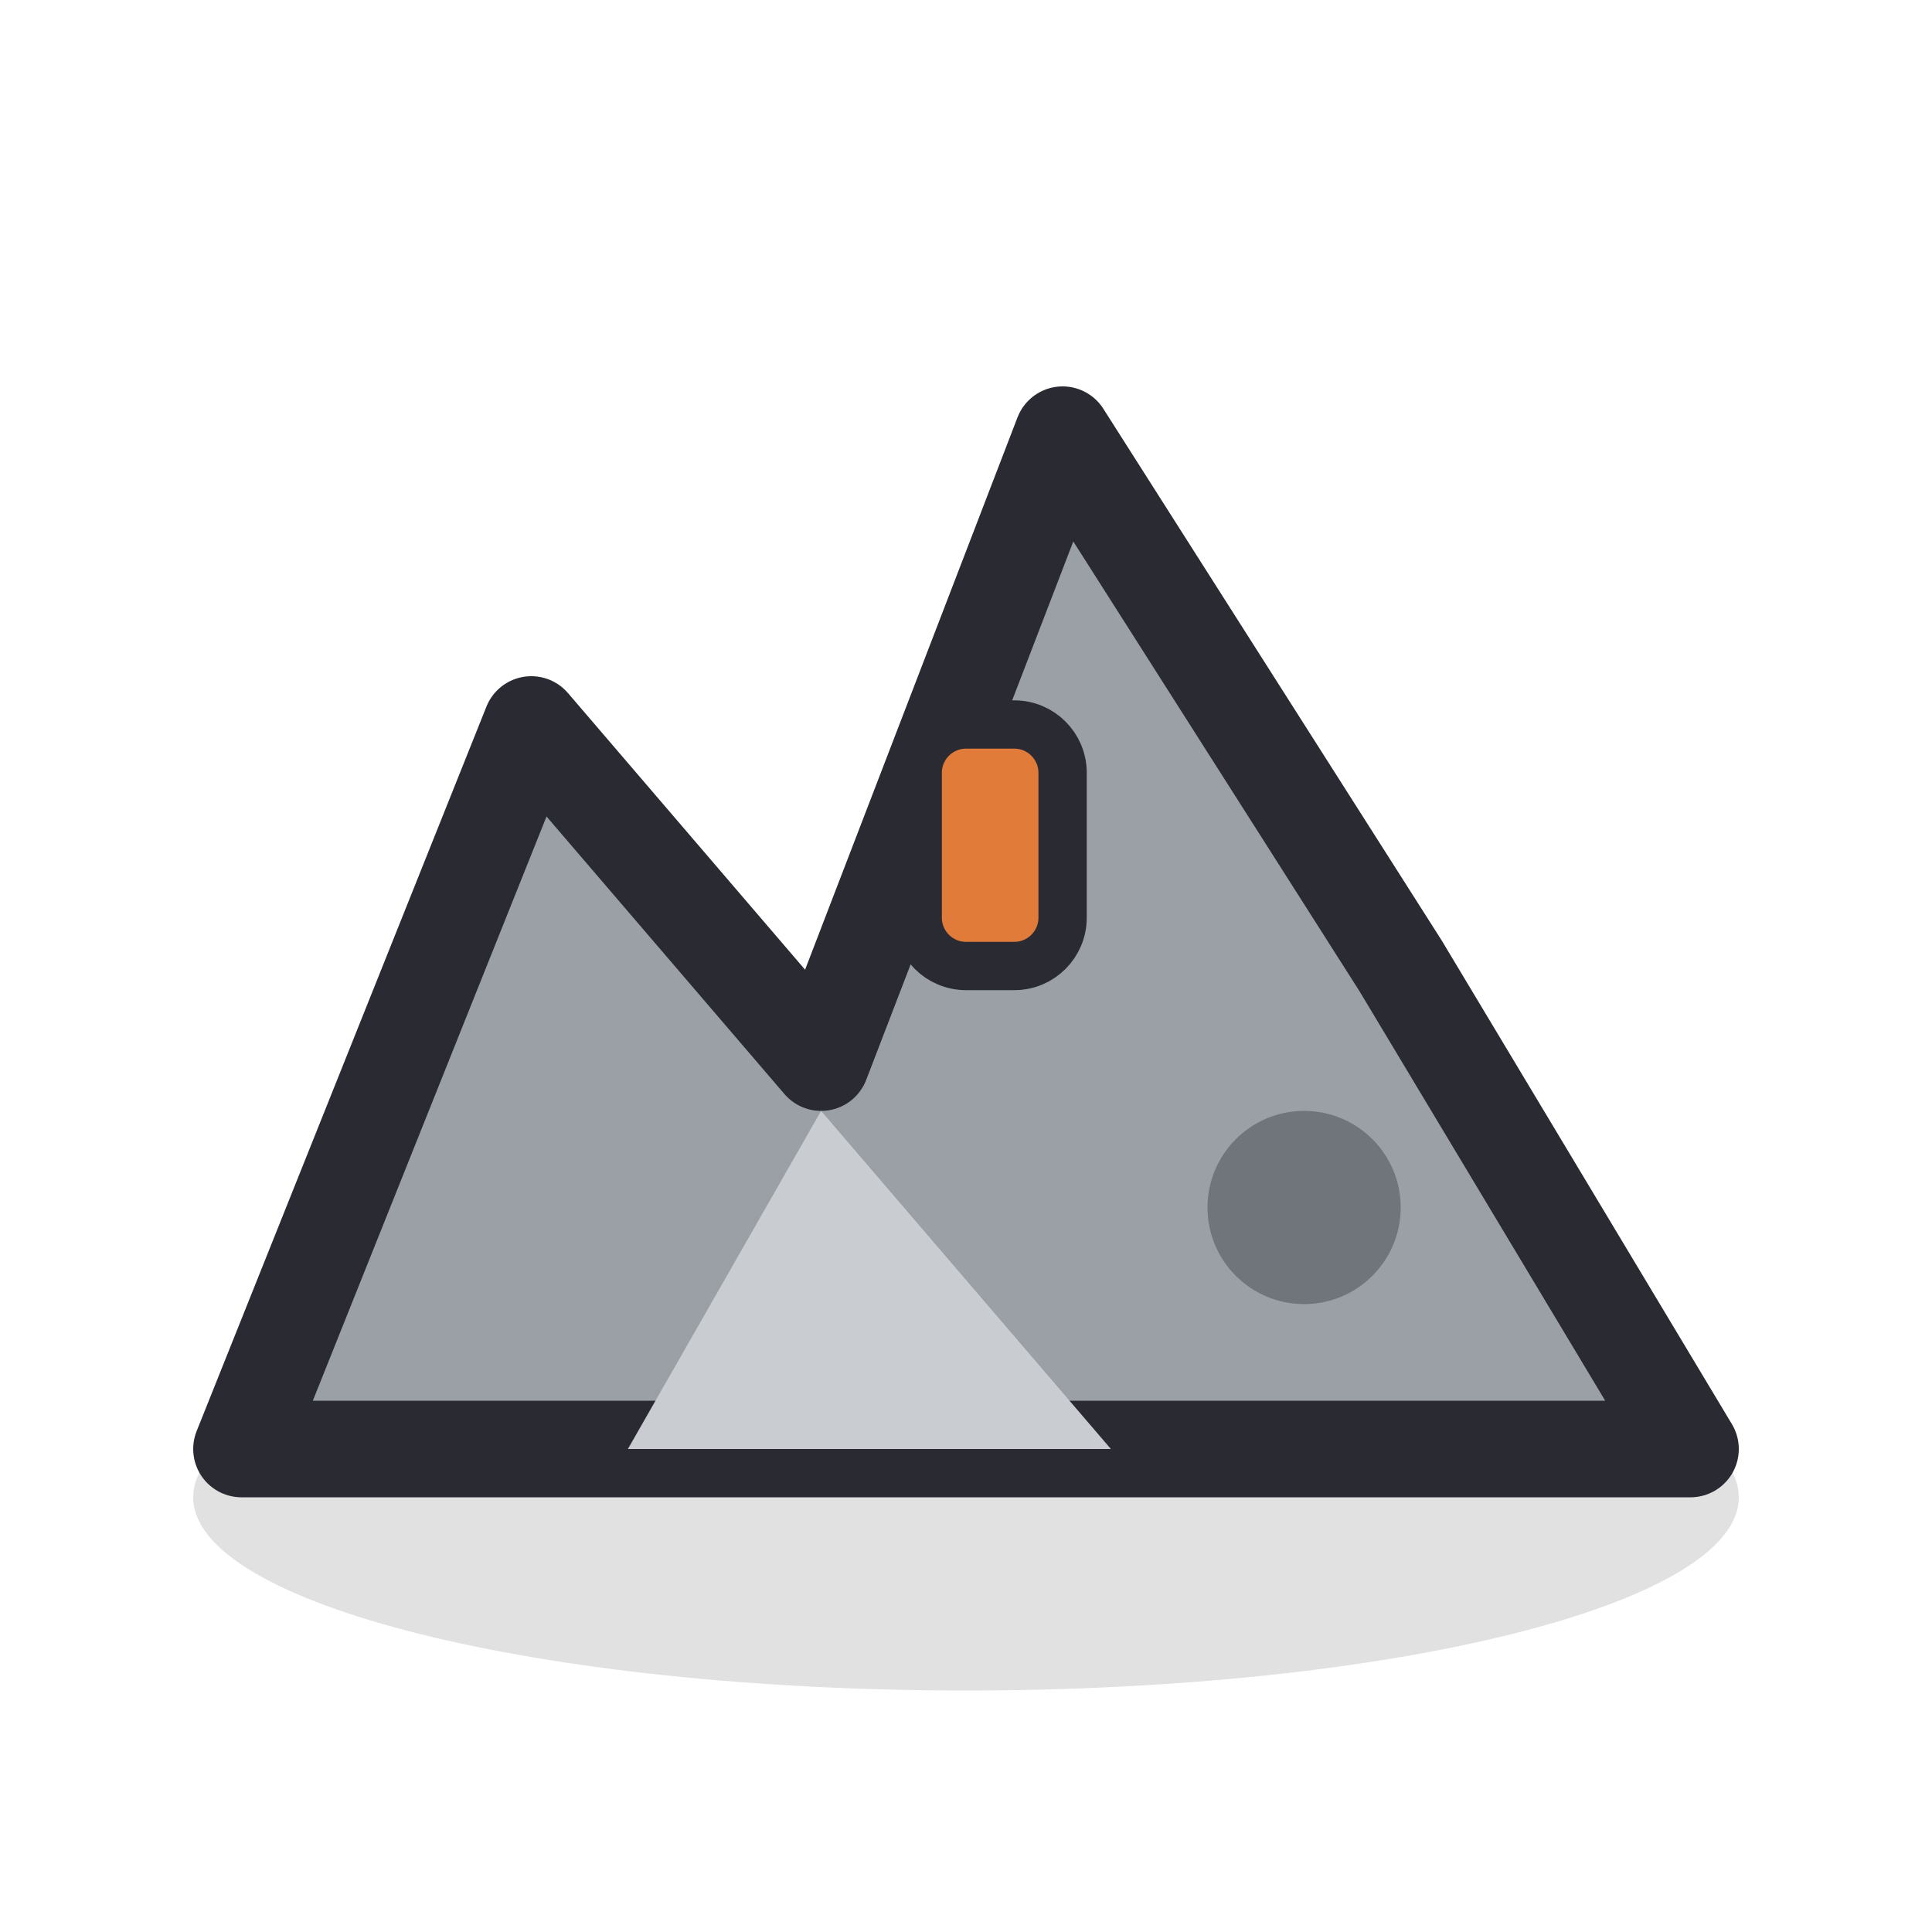
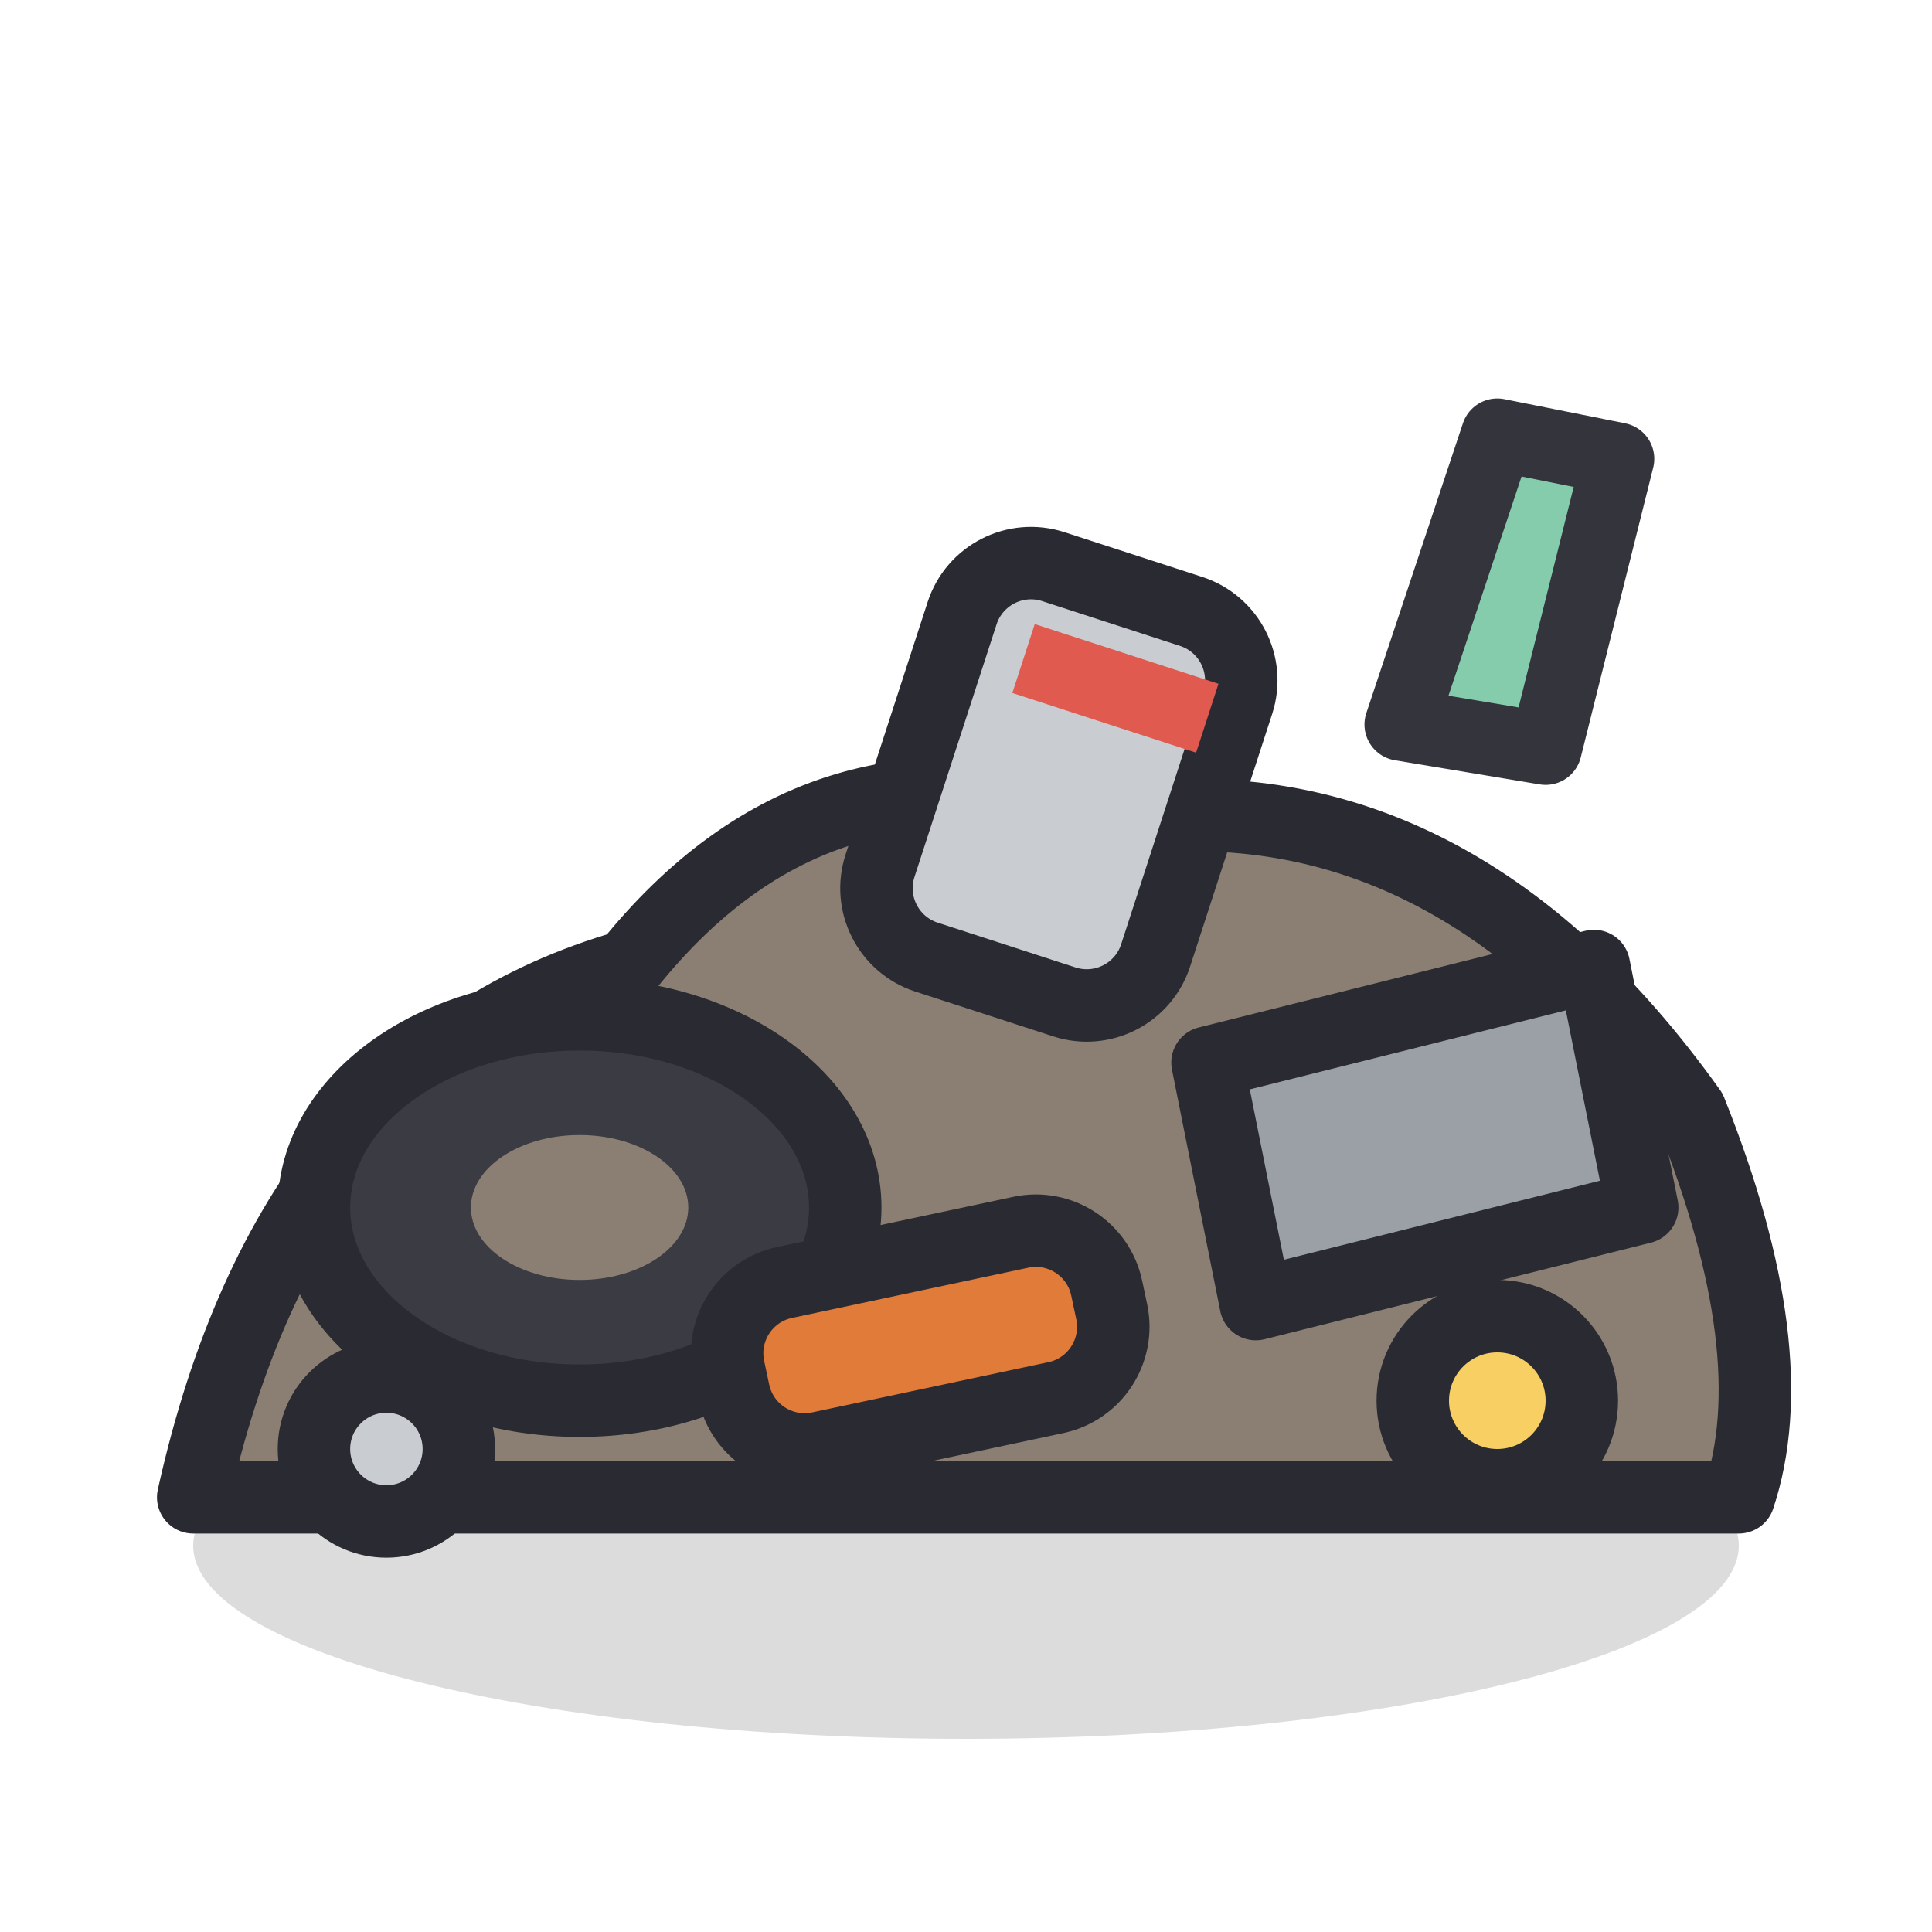
<svg xmlns="http://www.w3.org/2000/svg" width="80" height="80" viewBox="0 0 80 80">
-   <ellipse cx="40" cy="62" rx="32" ry="8" fill="#000" opacity="0.12" />
-   <path d="M10 60 L22 30 L34 44 L44 18 L58 40 L70 60 Z" fill="#9AA0A6" stroke="#2A2A33" stroke-width="4" stroke-linejoin="round" />
-   <path d="M26 60 L34 46 L46 60 Z" fill="#C9CDD1" />
-   <circle cx="54" cy="50" r="4" fill="#6F757B" />
-   <rect x="38" y="30" width="6" height="10" rx="2" fill="#E07B39" stroke="#2A2A33" stroke-width="2" />
+   <ellipse cx="40" cy="64" rx="32" ry="8" fill="#000" opacity="0.14" />
+   <path d="M8 62 Q12 44 26 40 Q34 30 46 34 Q60 32 70 46 Q74 56 72 62 Z" fill="#8A7F72" stroke="#2A2A33" stroke-width="3" stroke-linejoin="round" stroke-linecap="round" />
+   <ellipse cx="24" cy="50" rx="11" ry="8" fill="#3B3B44" stroke="#2A2A33" stroke-width="3" stroke-linejoin="round" stroke-linecap="round" />
+   <ellipse cx="24" cy="50" rx="4.5" ry="3" fill="#8A7F72" />
+   <rect x="38" y="24" width="12" height="17" rx="3" fill="#C9CDD1" stroke="#2A2A33" stroke-width="3" stroke-linejoin="round" stroke-linecap="round" transform="rotate(18 44 32)" />
+   <path d="M41 28 h8" stroke="#E05A4F" stroke-width="3" transform="rotate(18 44 32)" />
+   <path d="M50 44 L66 40 L68 50 L52 54 Z" fill="#9AA0A6" stroke="#2A2A33" stroke-width="3" stroke-linejoin="round" stroke-linecap="round" />
+   <rect x="30" y="52" width="16" height="7" rx="3" fill="#E07B39" stroke="#2A2A33" stroke-width="3" stroke-linejoin="round" stroke-linecap="round" transform="rotate(-12 38 55)" />
+   <path d="M58 30 L62 18 L67 19 L64 31 Z" fill="#7FC9A8" stroke="#2A2A33" stroke-width="3" stroke-linejoin="round" stroke-linecap="round" opacity="0.95" />
+   <circle cx="16" cy="60" r="3" fill="#C9CDD1" stroke="#2A2A33" stroke-width="3" stroke-linejoin="round" stroke-linecap="round" />
+   <circle cx="62" cy="58" r="3.5" fill="#F7CF63" stroke="#2A2A33" stroke-width="3" stroke-linejoin="round" stroke-linecap="round" />
</svg>
